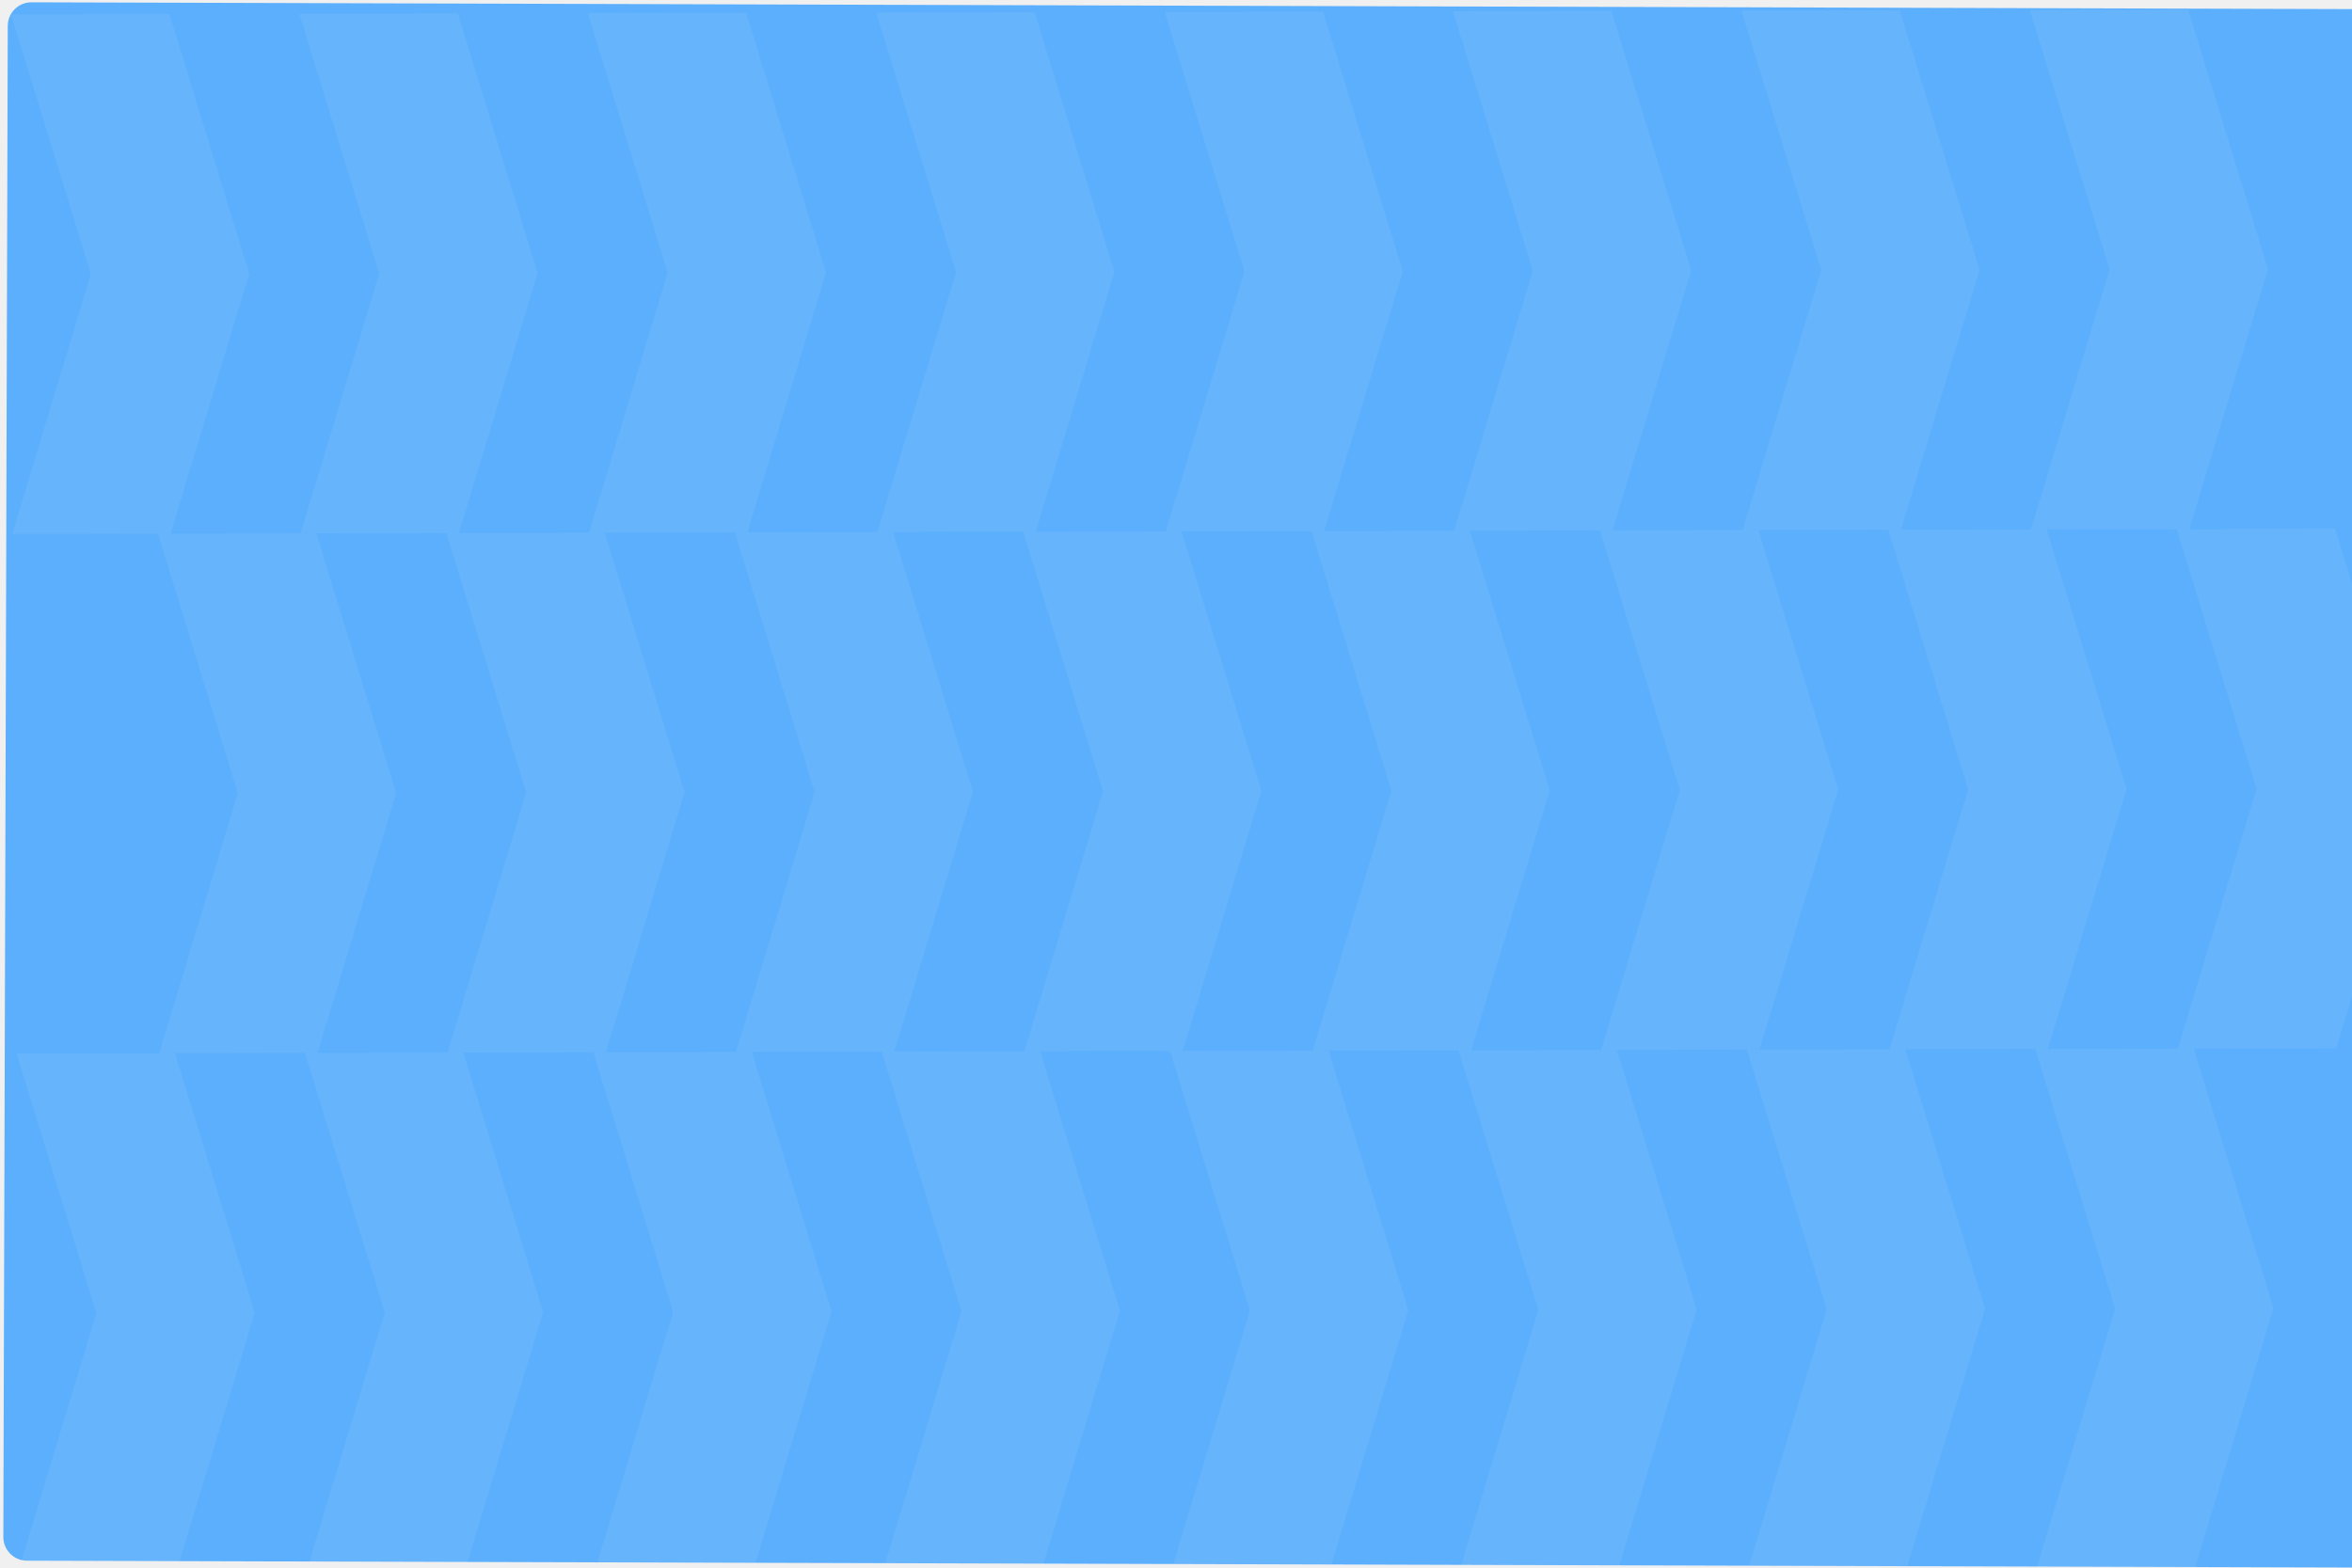
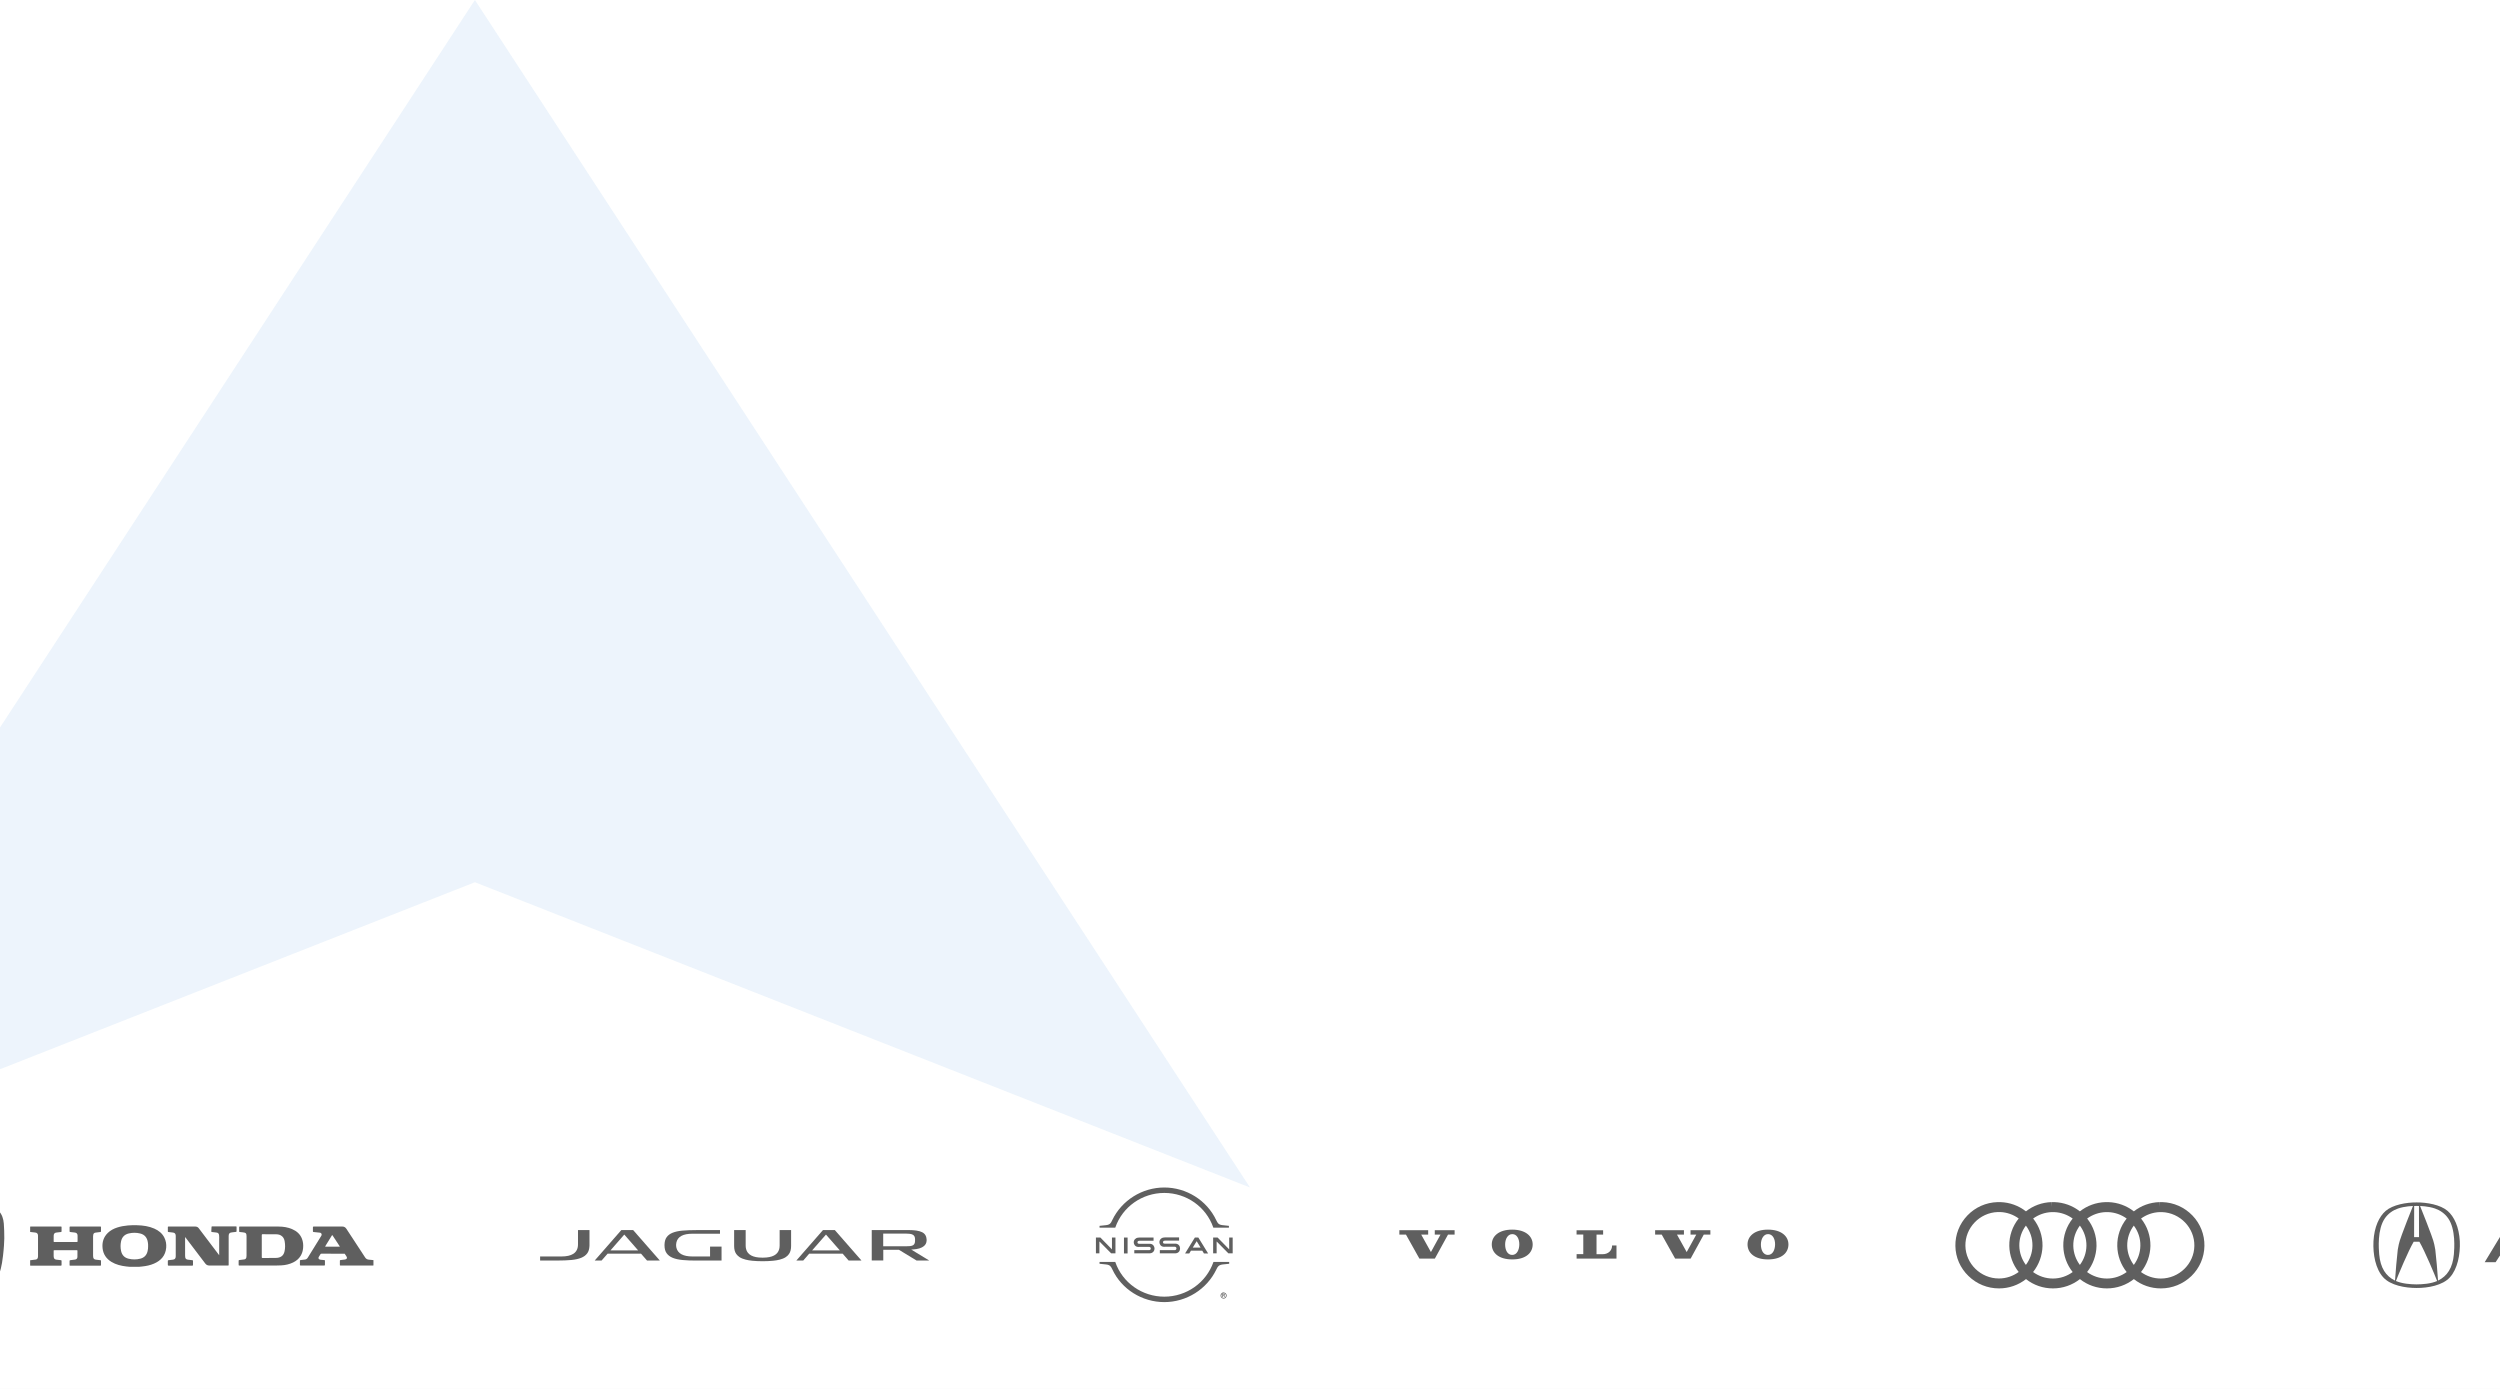
- <svg xmlns="http://www.w3.org/2000/svg" width="654" height="436" viewBox="0 0 654 436" fill="none">
-   <g clip-path="url(#clip0_20_6830)">
-     <rect x="2.179" y="0.618" width="670.096" height="433.418" rx="6.57" transform="rotate(0.168167 2.17877 0.617554)" fill="#5CAFFC" />
-     <path d="M26.788 365.213L4.594 293.016L26.625 292.966L48.655 292.916L70.849 365.113L48.982 437.41L26.951 437.46L4.921 437.509L26.788 365.213Z" fill="white" fill-opacity="0.06" />
-     <path d="M106.978 365.031L84.785 292.834L106.815 292.784L128.845 292.734L151.039 364.932L129.172 437.228L107.142 437.278L85.112 437.328L106.978 365.031Z" fill="white" fill-opacity="0.06" />
-     <path d="M187.169 364.85L164.975 292.653L187.006 292.603L209.036 292.553L231.23 364.75L209.363 437.047L187.333 437.097L165.302 437.147L187.169 364.85Z" fill="white" fill-opacity="0.06" />
-     <path d="M267.359 364.668L245.166 292.471L267.196 292.421L289.226 292.372L311.42 364.569L289.553 436.865L267.523 436.915L245.493 436.965L267.359 364.668Z" fill="white" fill-opacity="0.06" />
-     <path d="M347.55 364.487L325.356 292.29L347.386 292.24L369.417 292.19L391.61 364.387L369.744 436.684L347.713 436.734L325.683 436.784L347.55 364.487Z" fill="white" fill-opacity="0.06" />
-     <path d="M427.74 364.305L405.546 292.108L427.577 292.059L449.607 292.009L471.801 364.206L449.934 436.502L427.904 436.552L405.873 436.602L427.74 364.305Z" fill="white" fill-opacity="0.06" />
-     <path d="M507.931 364.124L485.737 291.927L507.767 291.877L529.797 291.827L551.991 364.024L530.124 436.321L508.094 436.371L486.064 436.421L507.931 364.124Z" fill="white" fill-opacity="0.06" />
-     <path d="M588.121 363.942L565.927 291.745L587.958 291.696L609.988 291.646L632.182 363.843L610.315 436.14L588.285 436.189L566.254 436.239L588.121 363.942Z" fill="white" fill-opacity="0.06" />
-     <path d="M66.116 220.629L43.922 148.432L65.952 148.382L87.983 148.332L110.176 220.529L88.309 292.826L66.279 292.876L44.249 292.926L66.116 220.629Z" fill="white" fill-opacity="0.06" />
-     <path d="M146.306 220.448L124.112 148.251L146.143 148.201L168.173 148.151L190.367 220.348L168.5 292.645L146.47 292.695L124.439 292.744L146.306 220.448Z" fill="white" fill-opacity="0.06" />
-     <path d="M226.497 220.266L204.303 148.069L226.333 148.019L248.364 147.97L270.557 220.167L248.69 292.463L226.66 292.513L204.63 292.563L226.497 220.266Z" fill="white" fill-opacity="0.06" />
-     <path d="M306.687 220.085L284.493 147.888L306.524 147.838L328.554 147.788L350.748 219.985L328.881 292.282L306.851 292.332L284.82 292.382L306.687 220.085Z" fill="white" fill-opacity="0.06" />
-     <path d="M386.877 219.903L364.684 147.706L386.714 147.656L408.744 147.607L430.938 219.804L409.071 292.1L387.041 292.15L365.011 292.2L386.877 219.903Z" fill="white" fill-opacity="0.06" />
-     <path d="M467.068 219.722L444.874 147.525L466.904 147.475L488.935 147.425L511.129 219.622L489.262 291.919L467.231 291.969L445.201 292.019L467.068 219.722Z" fill="white" fill-opacity="0.06" />
-     <path d="M547.258 219.54L525.064 147.343L547.095 147.294L569.125 147.244L591.319 219.441L569.452 291.738L547.422 291.787L525.391 291.837L547.258 219.54Z" fill="white" fill-opacity="0.06" />
-     <path d="M627.449 219.359L605.255 147.162L627.285 147.112L649.316 147.062L671.509 219.259L649.643 291.556L627.612 291.606L605.582 291.656L627.449 219.359Z" fill="white" fill-opacity="0.06" />
-     <path d="M25.253 76.227L3.059 4.03L25.089 3.98L47.12 3.93L69.314 76.127L47.447 148.424L25.416 148.474L3.386 148.524L25.253 76.227Z" fill="white" fill-opacity="0.06" />
-     <path d="M105.443 76.046L83.249 3.849L105.28 3.799L127.31 3.749L149.504 75.946L127.637 148.243L105.607 148.292L83.576 148.342L105.443 76.046Z" fill="white" fill-opacity="0.06" />
-     <path d="M185.634 75.864L163.44 3.667L185.47 3.617L207.501 3.567L229.695 75.764L207.828 148.061L185.797 148.111L163.767 148.161L185.634 75.864Z" fill="white" fill-opacity="0.06" />
-     <path d="M265.824 75.683L243.63 3.486L265.661 3.436L287.691 3.386L309.885 75.583L288.018 147.88L265.988 147.93L243.957 147.979L265.824 75.683Z" fill="white" fill-opacity="0.06" />
-     <path d="M346.015 75.501L323.821 3.304L345.851 3.254L367.881 3.204L390.075 75.401L368.208 147.698L346.178 147.748L324.148 147.798L346.015 75.501Z" fill="white" fill-opacity="0.06" />
-     <path d="M426.205 75.32L404.011 3.123L426.042 3.073L448.072 3.023L470.266 75.22L448.399 147.517L426.369 147.567L404.338 147.617L426.205 75.32Z" fill="white" fill-opacity="0.06" />
-     <path d="M506.396 75.138L484.202 2.941L506.232 2.891L528.262 2.842L550.456 75.039L528.589 147.335L506.559 147.385L484.529 147.435L506.396 75.138Z" fill="white" fill-opacity="0.06" />
-     <path d="M586.586 74.957L564.392 2.76L586.423 2.71L608.453 2.66L630.647 74.857L608.78 147.154L586.75 147.204L564.719 147.254L586.586 74.957Z" fill="white" fill-opacity="0.06" />
+ <svg xmlns="http://www.w3.org/2000/svg" width="1440" height="800" viewBox="0 0 1440 800" fill="none">
+   <g clip-path="url(#clip0_12_382)">
+     <rect width="1440" height="800" fill="white" />
+     <g clip-path="url(#clip1_12_382)">
+       <path d="M-24.707 693C-24.651 693.009 -24.596 693.026 -24.541 693.027C-23.723 693.035 -22.906 693.046 -22.088 693.064C-20.972 693.088 -19.857 693.128 -18.743 693.168C-17.714 693.205 -16.686 693.265 -15.659 693.339C-14.221 693.442 -12.786 693.555 -11.352 693.705C-9.619 693.885 -7.899 694.125 -6.212 694.567C-4.511 695.012 -2.91 695.671 -1.523 696.782C-0.16 697.874 0.777 699.266 1.38 700.894C1.842 702.142 2.085 703.435 2.195 704.759C2.305 706.097 2.365 707.437 2.409 708.779C2.457 710.279 2.513 711.778 2.48 713.278C2.449 714.676 2.385 716.074 2.284 717.47C2.215 718.412 2.141 719.353 2.054 720.293C1.959 721.318 1.834 722.339 1.731 723.363C1.594 724.72 1.392 726.068 1.161 727.411C0.795 729.541 0.335 731.643 -0.475 733.664C-1.642 736.578 -3.738 738.461 -6.665 739.485C-8.133 739.999 -9.648 740.312 -11.179 740.547C-12.583 740.763 -13.997 740.888 -15.415 740.982C-16.414 741.047 -17.413 741.106 -18.413 741.151C-19.791 741.212 -21.168 741.252 -22.547 741.285C-23.279 741.302 -24.011 741.301 -24.743 741.319C-26.037 741.349 -27.33 741.362 -28.625 741.342C-30.075 741.319 -31.524 741.299 -32.974 741.262C-34.096 741.233 -35.218 741.19 -36.339 741.134C-37.467 741.078 -38.594 741.012 -39.719 740.924C-41.972 740.75 -44.216 740.508 -46.404 739.908C-47.899 739.497 -49.34 738.965 -50.624 738.068C-52.306 736.894 -53.385 735.281 -54.123 733.394C-54.791 731.69 -55.197 729.923 -55.528 728.133C-55.78 726.772 -55.986 725.403 -56.153 724.029C-56.26 723.155 -56.337 722.279 -56.426 721.403C-56.508 720.591 -56.593 719.779 -56.667 718.966C-56.721 718.38 -56.764 717.792 -56.802 717.204C-56.947 714.977 -57.006 712.746 -56.999 710.514C-56.996 709.328 -57.002 708.139 -56.931 706.954C-56.832 705.281 -56.74 703.607 -56.297 701.978C-55.84 700.296 -55.084 698.777 -53.858 697.518C-52.845 696.477 -51.63 695.741 -50.289 695.2C-48.803 694.601 -47.249 694.269 -45.675 694.015C-44.35 693.802 -43.014 693.67 -41.678 693.553C-40.618 693.461 -39.556 693.38 -38.492 693.322C-36.974 693.24 -35.457 693.149 -33.937 693.106C-32.672 693.072 -31.408 693.028 -30.143 693.027C-30.052 693.027 -29.958 693.042 -29.87 692.999C-28.149 693 -26.428 693 -24.707 693ZM-27.293 739.241C-27.293 739.24 -27.293 739.24 -27.293 739.239C-26.134 739.239 -24.974 739.264 -23.816 739.233C-22.239 739.191 -20.661 739.168 -19.086 739.076C-18.221 739.025 -17.355 739.001 -16.491 738.935C-15.14 738.831 -13.788 738.722 -12.446 738.523C-11.173 738.335 -9.909 738.113 -8.684 737.703C-6.348 736.921 -4.607 735.467 -3.562 733.213C-3.009 732.021 -2.617 730.776 -2.319 729.501C-1.789 727.236 -1.493 724.935 -1.244 722.625C-1.081 721.108 -0.946 719.588 -0.834 718.066C-0.747 716.877 -0.681 715.684 -0.664 714.491C-0.641 712.864 -0.631 711.235 -0.68 709.607C-0.726 708.087 -0.793 706.57 -0.951 705.057C-1.073 703.88 -1.282 702.723 -1.697 701.61C-2.313 699.957 -3.336 698.633 -4.845 697.698C-6.266 696.818 -7.838 696.37 -9.465 696.086C-11.215 695.782 -12.978 695.592 -14.747 695.433C-16.105 695.312 -17.466 695.237 -18.826 695.152C-19.754 695.094 -20.684 695.053 -21.614 695.024C-22.872 694.985 -24.13 694.953 -25.387 694.939C-26.198 694.929 -27.008 694.933 -27.819 694.954C-29.155 694.987 -30.492 694.968 -31.828 695.015C-32.517 695.039 -33.207 695.042 -33.896 695.066C-34.542 695.087 -35.188 695.115 -35.833 695.154C-36.896 695.217 -37.959 695.286 -39.021 695.363C-39.708 695.412 -40.394 695.471 -41.079 695.544C-42.074 695.649 -43.067 695.764 -44.057 695.912C-45.343 696.105 -46.62 696.333 -47.854 696.764C-50.678 697.751 -52.474 699.672 -53.203 702.585C-53.579 704.089 -53.693 705.624 -53.791 707.162C-53.856 708.19 -53.905 709.22 -53.916 710.25C-53.936 712.148 -53.94 714.045 -53.852 715.943C-53.798 717.099 -53.721 718.253 -53.632 719.408C-53.538 720.639 -53.425 721.868 -53.291 723.097C-53.117 724.699 -52.904 726.296 -52.6 727.879C-52.264 729.626 -51.836 731.347 -51.107 732.98C-50.358 734.658 -49.256 736.022 -47.634 736.929C-46.48 737.574 -45.234 737.958 -43.946 738.217C-41.993 738.61 -40.014 738.793 -38.032 738.939C-37.026 739.012 -36.019 739.069 -35.012 739.108C-33.556 739.164 -32.099 739.21 -30.643 739.236C-29.527 739.257 -28.41 739.241 -27.293 739.241Z" fill="#5F5F5F" />
+       <path d="M17.366 706.516C17.533 706.508 17.7 706.493 17.867 706.493C23.531 706.492 29.194 706.492 34.858 706.492C35.457 706.492 35.458 706.493 35.459 707.082C35.459 707.79 35.45 708.498 35.462 709.206C35.467 709.49 35.377 709.616 35.074 709.645C34.243 709.724 33.417 709.858 32.586 709.934C31.508 710.032 30.958 710.568 30.92 711.719C30.882 712.838 30.914 713.959 30.906 715.078C30.904 715.355 31.056 715.391 31.275 715.39C31.983 715.386 32.691 715.389 33.399 715.389C36.99 715.389 40.581 715.389 44.173 715.388C44.687 715.388 44.689 715.386 44.689 714.878C44.69 713.835 44.696 712.792 44.685 711.75C44.674 710.601 44.128 710.043 42.978 709.931C42.109 709.847 41.244 709.723 40.375 709.627C40.16 709.603 40.084 709.486 40.084 709.296C40.081 708.46 40.082 707.623 40.083 706.787C40.084 706.58 40.186 706.48 40.396 706.492C40.486 706.497 40.576 706.491 40.666 706.491C46.304 706.491 51.942 706.491 57.58 706.491C58.17 706.491 58.17 706.492 58.17 707.088C58.171 707.783 58.162 708.478 58.174 709.173C58.179 709.461 58.116 709.612 57.781 709.646C56.823 709.742 55.867 709.86 54.916 710.008C54.227 710.116 53.822 710.548 53.706 711.237C53.653 711.553 53.614 711.871 53.615 712.196C53.62 715.903 53.62 719.61 53.615 723.317C53.614 723.642 53.652 723.961 53.708 724.276C53.849 725.073 54.393 725.487 55.302 725.573C56.158 725.655 57.01 725.781 57.865 725.874C58.098 725.899 58.172 726.011 58.171 726.226C58.167 727.05 58.166 727.873 58.17 728.697C58.172 728.928 58.068 729.027 57.843 729.016C57.753 729.012 57.663 729.017 57.573 729.017C51.935 729.017 46.297 729.017 40.659 729.017C40.08 729.017 40.079 729.016 40.078 728.444C40.076 727.749 40.083 727.054 40.075 726.359C40.072 726.062 40.138 725.895 40.494 725.862C41.414 725.776 42.333 725.665 43.245 725.517C44.099 725.379 44.575 724.845 44.598 723.989C44.629 722.806 44.607 721.621 44.614 720.437C44.615 720.202 44.513 720.113 44.288 720.119C44.031 720.126 43.773 720.12 43.516 720.12C39.499 720.12 35.484 720.12 31.468 720.12C30.908 720.12 30.907 720.12 30.907 720.661C30.906 721.626 30.911 722.592 30.904 723.557C30.902 723.843 30.946 724.123 31.012 724.397C31.182 725.111 31.699 725.484 32.547 725.571C33.403 725.658 34.254 725.782 35.11 725.869C35.379 725.897 35.461 726.016 35.459 726.265C35.452 727.05 35.447 727.835 35.46 728.62C35.465 728.924 35.344 729.025 35.048 729.021C34.238 729.008 33.426 729.017 32.616 729.017C27.724 729.017 22.833 729.017 17.942 729.016C17.75 729.016 17.557 729.001 17.364 728.993C17.364 727.963 17.364 726.933 17.364 725.903C18.434 725.773 19.505 725.654 20.573 725.51C21.301 725.411 21.697 724.957 21.836 724.246C21.886 723.991 21.899 723.738 21.899 723.48C21.899 720.716 21.9 717.953 21.899 715.189C21.899 714.032 21.911 712.875 21.893 711.719C21.876 710.644 21.367 710.072 20.347 709.948C19.354 709.827 18.358 709.719 17.364 709.605C17.366 708.576 17.366 707.546 17.366 706.516Z" fill="#5F5F5F" />
+       <path d="M74.757 729.688C74.068 729.619 73.378 729.56 72.691 729.477C69.705 729.117 66.811 728.442 64.209 726.854C61.261 725.055 59.462 722.467 59.085 719.008C58.712 715.586 59.621 712.553 62.148 710.116C63.688 708.631 65.554 707.687 67.572 707.033C69.549 706.391 71.583 706.053 73.652 705.859C75.49 705.688 77.329 705.673 79.165 705.737C82.497 705.854 85.777 706.306 88.864 707.666C91.359 708.765 93.42 710.373 94.663 712.866C95.567 714.68 95.897 716.608 95.731 718.631C95.354 723.202 92.749 726.072 88.713 727.836C86.575 728.771 84.312 729.243 81.999 729.485C81.336 729.555 80.672 729.621 80.009 729.688C78.258 729.688 76.507 729.688 74.757 729.688ZM85.316 717.698C85.344 717.022 85.272 716.281 85.158 715.543C84.756 712.944 83.395 711.154 80.778 710.498C78.6 709.952 76.4 709.951 74.211 710.455C71.705 711.032 70.212 712.618 69.705 715.123C69.342 716.92 69.351 718.724 69.733 720.52C70.24 722.9 71.659 724.432 74.029 725.014C76.288 725.569 78.567 725.571 80.822 724.997C83.085 724.421 84.481 722.958 85.012 720.676C85.235 719.719 85.333 718.751 85.316 717.698Z" fill="#5F5F5F" />
+       <path d="M215.104 728.916C214.95 728.924 214.796 728.94 214.642 728.94C208.554 728.941 202.466 728.941 196.377 728.94C195.771 728.94 195.77 728.94 195.77 728.323C195.77 727.615 195.778 726.907 195.767 726.199C195.763 725.924 195.864 725.821 196.143 725.793C196.974 725.711 197.802 725.598 198.63 725.497C198.85 725.47 199.059 725.407 199.255 725.309C199.818 725.026 199.994 724.569 199.725 723.997C199.434 723.377 198.998 722.845 198.626 722.274C198.496 722.074 198.281 722.134 198.095 722.134C194.955 722.131 191.813 722.131 188.673 722.131C187.502 722.131 186.33 722.138 185.159 722.127C184.885 722.124 184.703 722.203 184.562 722.448C184.26 722.972 183.926 723.477 183.618 723.997C183.252 724.616 183.429 725.145 184.087 725.45C184.631 725.7 185.226 725.619 185.793 725.718C186.058 725.764 186.329 725.77 186.598 725.796C187.165 725.85 187.165 725.851 187.166 726.433C187.166 727.089 187.167 727.746 187.165 728.402C187.164 728.938 187.163 728.94 186.634 728.94C183.185 728.941 179.735 728.94 176.285 728.94C175.255 728.94 174.225 728.93 173.196 728.946C172.86 728.952 172.74 728.842 172.749 728.503C172.768 727.744 172.763 726.984 172.751 726.225C172.746 725.938 172.84 725.82 173.142 725.791C173.999 725.71 174.852 725.594 175.706 725.488C176.443 725.397 176.942 724.969 177.319 724.357C178.656 722.188 179.998 720.022 181.338 717.855C182.536 715.918 183.736 713.981 184.932 712.043C185.094 711.782 185.265 711.525 185.275 711.196C185.296 710.563 184.884 710.084 184.252 710.018C183.038 709.891 181.825 709.751 180.611 709.638C180.325 709.611 180.237 709.499 180.241 709.229C180.251 708.47 180.259 707.71 180.238 706.95C180.228 706.598 180.346 706.483 180.701 706.485C183.121 706.497 185.54 706.491 187.96 706.491C190.998 706.491 194.036 706.513 197.074 706.479C198.166 706.467 198.938 706.896 199.522 707.791C202.102 711.747 204.694 715.696 207.281 719.647C208.296 721.198 209.314 722.746 210.322 724.302C210.854 725.124 211.604 725.517 212.574 725.578C213.419 725.63 214.261 725.741 215.105 725.826C215.104 726.856 215.104 727.886 215.104 728.916ZM191.517 718.076C192.816 718.076 194.115 718.077 195.415 718.074C195.511 718.074 195.642 718.124 195.697 718.015C195.751 717.911 195.643 717.828 195.589 717.746C194.249 715.702 192.905 713.662 191.568 711.616C191.414 711.379 191.335 711.329 191.164 711.611C189.92 713.655 188.662 715.69 187.411 717.729C187.214 718.05 187.228 718.075 187.619 718.076C188.918 718.078 190.217 718.076 191.517 718.076Z" fill="#5F5F5F" />
+       <path d="M126.251 722.993C126.251 719.949 126.258 717.014 126.247 714.08C126.243 713.194 126.324 712.304 126.19 711.421C126.043 710.451 125.582 710.036 124.613 709.937C123.757 709.85 122.905 709.725 122.048 709.639C121.78 709.611 121.69 709.499 121.705 709.246C121.758 708.399 121.806 707.552 121.85 706.705C121.859 706.517 121.935 706.416 122.129 706.419C122.232 706.42 122.336 706.416 122.438 706.416C126.854 706.416 131.269 706.416 135.684 706.416C136.26 706.416 136.261 706.417 136.262 706.989C136.263 707.71 136.254 708.431 136.265 709.151C136.269 709.419 136.183 709.538 135.898 709.567C135.119 709.646 134.345 709.777 133.565 709.852C132.238 709.98 131.747 710.489 131.711 711.827C131.707 711.969 131.71 712.111 131.71 712.252C131.71 717.619 131.71 722.987 131.71 728.355C131.71 728.939 131.709 728.94 131.113 728.94C127.612 728.94 124.111 728.928 120.61 728.947C119.586 728.953 118.836 728.578 118.211 727.75C114.468 722.787 110.696 717.847 106.933 712.899C106.85 712.79 106.76 712.687 106.664 712.57C106.574 712.712 106.613 712.843 106.613 712.966C106.61 716.338 106.609 719.711 106.614 723.083C106.615 723.455 106.642 723.829 106.688 724.199C106.791 725.014 107.347 725.478 108.256 725.571C109.112 725.658 109.964 725.783 110.82 725.869C111.092 725.897 111.165 726.019 111.163 726.266C111.155 727.039 111.146 727.811 111.166 728.583C111.175 728.927 111.047 729.024 110.716 729.022C108.515 729.011 106.314 729.016 104.113 729.016C101.796 729.016 99.479 729.01 97.162 729.023C96.802 729.025 96.655 728.926 96.668 728.545C96.692 727.799 96.682 727.052 96.671 726.306C96.667 726.025 96.749 725.894 97.056 725.865C97.887 725.786 98.713 725.656 99.543 725.574C100.682 725.462 101.214 724.876 101.222 723.636C101.233 721.912 101.225 720.187 101.225 718.462C101.225 716.351 101.225 714.24 101.225 712.129C101.225 712 101.229 711.871 101.222 711.742C101.152 710.545 100.637 710.035 99.455 709.928C98.623 709.853 97.797 709.725 96.967 709.631C96.757 709.607 96.675 709.505 96.676 709.305C96.678 708.468 96.678 707.632 96.677 706.795C96.676 706.587 96.771 706.486 96.982 706.493C97.085 706.496 97.188 706.491 97.291 706.491C102.182 706.491 107.073 706.491 111.965 706.491C112.171 706.491 112.377 706.489 112.583 706.496C113.371 706.525 113.998 706.814 114.494 707.473C118.295 712.521 122.116 717.554 125.931 722.592C126.014 722.703 126.103 722.809 126.251 722.993Z" fill="#5F5F5F" />
+       <path d="M150.41 728.94C145.732 728.94 141.871 728.941 138.008 728.94C137.456 728.94 137.455 728.938 137.454 728.386C137.453 727.665 137.463 726.944 137.45 726.223C137.445 725.935 137.541 725.822 137.842 725.79C138.8 725.69 139.758 725.576 140.708 725.424C141.404 725.313 141.808 724.88 141.918 724.195C141.973 723.854 142.003 723.505 142.004 723.159C142.01 719.451 142.006 715.744 142.011 712.036C142.011 711.712 141.977 711.392 141.922 711.077C141.827 710.533 141.501 710.179 140.97 710.019C140.262 709.806 139.523 709.812 138.799 709.711C137.523 709.534 137.791 709.799 137.763 708.596C137.749 708.017 137.768 707.438 137.758 706.858C137.753 706.599 137.842 706.467 138.113 706.492C138.177 706.498 138.242 706.492 138.306 706.492C145.721 706.492 153.137 706.477 160.552 706.502C163.207 706.512 165.807 706.919 168.269 707.975C170.853 709.083 172.862 710.804 173.908 713.487C174.583 715.22 174.761 717.02 174.593 718.869C174.446 720.485 174.012 722.001 173.161 723.387C172.112 725.096 170.619 726.311 168.835 727.177C166.675 728.225 164.371 728.736 161.987 728.857C157.858 729.065 153.725 728.872 150.41 728.94ZM150.784 717.753C150.784 719.85 150.784 721.947 150.784 724.045C150.784 724.588 150.785 724.59 151.307 724.59C153.598 724.591 155.888 724.594 158.179 724.587C158.718 724.585 159.256 724.578 159.795 724.504C162.042 724.198 163.364 723.053 163.879 720.845C164.328 718.917 164.298 716.967 163.971 715.024C163.788 713.937 163.387 712.943 162.556 712.173C161.617 711.302 160.451 710.976 159.224 710.952C156.574 710.903 153.923 710.932 151.272 710.91C150.873 710.906 150.773 711.04 150.776 711.421C150.793 713.532 150.784 715.642 150.784 717.753Z" fill="#5F5F5F" />
+     </g>
+     <rect width="224.133" height="66.539" transform="translate(311.104 684.001)" fill="white" />
+     <path d="M524.885 719.759L526.192 719.653C526.728 719.611 527.264 719.548 527.757 719.484C529.043 719.295 530.136 718.957 531.036 718.493C531.379 718.324 531.551 718.198 531.936 717.923C533.072 717.122 533.651 716.046 533.737 714.569C533.758 714.274 533.737 714.042 533.715 713.789C533.651 712.861 533.437 712.08 533.051 711.468C532.601 710.73 531.958 710.161 531.101 709.739C530.243 709.317 529.15 709 527.885 708.81C527.885 708.81 526.021 708.515 523.256 708.515H502.122V726.045H508.767V719.885H517.79L527.95 726.066H535.237L524.885 719.759ZM521.863 710.561C521.905 710.561 521.927 710.561 521.97 710.561C522.72 710.582 523.363 710.604 523.92 710.667C524.628 710.751 525.228 710.899 525.699 711.152C526.192 711.405 526.578 711.785 526.771 712.249C526.964 712.65 527.05 713.156 527.071 713.768C527.071 713.81 527.092 714.654 527.05 715.076C527.028 715.498 526.921 715.962 526.771 716.278C526.621 716.616 526.407 716.89 526.106 717.122C526.021 717.185 525.935 717.248 525.849 717.291C525.421 717.523 524.885 717.67 524.199 717.755C523.577 717.818 522.784 717.86 521.841 717.86H508.724V710.561H521.863Z" fill="#5F5F5F" />
+     <path d="M332.924 708.536V716.784C332.924 719.252 332.002 721.088 330.18 722.227C328.615 723.218 326.343 723.724 323.45 723.724H311.104V726.066H321.349C324.2 726.066 326.815 725.961 329.108 725.75C331.359 725.539 333.267 725.117 334.81 724.484C336.31 723.872 337.489 722.986 338.303 721.847C339.032 720.813 339.439 719.463 339.525 717.797C339.525 717.649 339.547 717.459 339.547 717.248V708.536H332.924Z" fill="#5F5F5F" />
+     <path d="M408.993 718.029V723.725H398.855C393.539 723.725 390.453 722.037 389.617 718.746C389.274 717.375 389.488 716.067 389.617 715.582C390.431 712.249 393.475 710.625 398.855 710.625H414.716V708.536H400.934C398.04 708.536 395.425 708.642 393.132 708.832C390.903 709.021 388.974 709.443 387.43 710.055C385.909 710.667 384.751 711.532 383.958 712.671C383.186 713.747 382.801 715.202 382.758 716.995C382.758 717.038 382.758 717.08 382.758 717.143C382.758 717.227 382.758 717.312 382.758 717.417C382.779 719.274 383.186 720.771 383.98 721.868C384.794 723.007 385.973 723.893 387.473 724.505C389.016 725.138 390.946 725.56 393.175 725.771C395.468 725.982 398.062 726.087 400.934 726.087H415.616V718.029H408.993Z" fill="#5F5F5F" />
+     <path d="M364.709 708.536H357.872L342.547 726.066H346.512L349.963 722.121H369.232L372.683 726.066H380.056L364.709 708.536ZM359.587 711.11L367.582 720.244H351.613L359.587 711.11Z" fill="#5F5F5F" />
+     <path d="M474.021 708.536L458.696 726.066H462.662L466.112 722.1H485.36L488.811 726.066H496.205L480.88 708.536H474.021ZM483.752 720.244H467.763L475.758 711.11L483.752 720.244Z" fill="#5F5F5F" />
+     <path d="M449.073 708.536V717.417C449.073 718.177 448.966 718.873 448.816 719.506C447.958 722.733 444.893 724.379 439.621 724.4H438.956C433.662 724.4 430.576 722.712 429.74 719.442C429.59 718.831 429.504 718.156 429.504 717.438V708.536H422.859V717.691C422.859 719.59 423.267 721.151 424.081 722.29C424.595 722.986 425.239 723.619 426.01 724.125C426.482 724.421 426.996 724.695 427.575 724.927C428.154 725.159 428.775 725.37 429.461 725.539C430.597 725.834 431.883 726.045 433.298 726.193C435.077 726.361 437.091 726.467 439.278 726.467C441.485 726.467 443.479 726.361 445.258 726.193C446.651 726.066 447.937 725.855 449.073 725.56C449.759 725.391 450.38 725.18 450.959 724.948C451.538 724.716 452.052 724.463 452.524 724.147C453.317 723.64 453.96 723.028 454.453 722.311C455.267 721.172 455.674 719.611 455.674 717.713V708.536H449.073Z" fill="#5F5F5F" />
+     <rect width="78.797" height="66.539" transform="translate(631.237 684.001)" fill="white" />
+     <path d="M642.421 707.048C646.521 695.163 657.855 687.133 670.635 687.133C683.416 687.133 694.749 695.163 698.849 707.048V707.129H707.852V706.085L704.154 705.683C701.823 705.442 701.341 704.398 700.698 703.113L700.537 702.792C695.151 691.389 683.416 684.001 670.635 684.001C657.855 684.001 646.119 691.389 640.653 702.792L640.492 703.113C639.93 704.398 639.367 705.442 637.116 705.683L633.338 706.085V707.129H642.341L642.421 707.048Z" fill="#5F5F5F" />
+     <path d="M698.929 726.884V726.964C694.749 738.849 683.416 746.88 670.635 746.88C657.855 746.88 646.521 738.849 642.421 726.964V726.884H633.338V727.928L637.116 728.329C639.447 728.57 639.93 729.614 640.573 730.899L640.733 731.22C646.039 742.624 657.855 750.012 670.635 750.012C683.416 750.012 695.151 742.624 700.617 731.22L700.778 730.899C701.421 729.614 701.903 728.651 704.234 728.329L708.012 727.928V726.884H698.929Z" fill="#5F5F5F" />
+     <path d="M649.495 712.83H647.405V721.985H649.495V712.83Z" fill="#5F5F5F" />
+     <path d="M642.502 721.905V712.83H640.492V719.656L633.821 712.83H631.249V721.905H633.258V715.079L640.01 721.905H642.502Z" fill="#5F5F5F" />
+     <path d="M688.238 712.83L682.612 721.985H685.023L685.988 720.379H692.499L693.463 721.985H695.875L690.248 712.83H688.238ZM691.534 718.612H687.033L689.283 714.918L691.534 718.612Z" fill="#5F5F5F" />
+     <path d="M676.905 720.058C676.824 720.058 676.583 720.058 676.503 720.058H668.063V721.905H676.583C676.664 721.905 677.146 721.905 677.226 721.905C678.995 721.744 679.718 720.379 679.718 719.094C679.718 717.809 678.914 716.524 677.307 716.364C677.066 716.364 676.824 716.364 676.664 716.364H671.117C670.876 716.364 670.715 716.364 670.474 716.284C670.072 716.203 669.831 715.882 669.912 715.48C669.912 715.079 670.153 714.758 670.555 714.677C670.715 714.597 670.957 714.597 671.117 714.597H679.155V712.75H671.037C670.796 712.75 670.474 712.75 670.233 712.83C668.867 712.991 667.822 714.115 667.822 715.48C667.822 716.605 668.545 717.97 670.153 718.131C670.474 718.131 670.715 718.211 671.037 718.131H676.423C676.503 718.131 676.744 718.131 676.824 718.131C677.307 718.211 677.628 718.612 677.628 719.014C677.628 719.576 677.307 719.978 676.905 720.058Z" fill="#5F5F5F" />
+     <path d="M662.115 720.058C662.034 720.058 661.793 720.058 661.713 720.058H653.353V721.905H661.793C661.874 721.905 662.356 721.905 662.436 721.905C664.205 721.744 665.009 720.379 665.009 719.174C665.009 717.97 664.205 716.605 662.597 716.444C662.356 716.444 662.115 716.444 661.954 716.444H656.408C656.167 716.444 656.006 716.444 655.765 716.364C655.363 716.283 655.122 715.962 655.202 715.561C655.202 715.159 655.443 714.838 655.845 714.758C656.006 714.677 656.247 714.677 656.408 714.677H664.446V712.83H656.247C656.006 712.83 655.684 712.83 655.443 712.911C654.077 713.071 653.032 714.195 653.032 715.561C653.032 716.685 653.755 718.05 655.363 718.211C655.684 718.211 655.925 718.291 656.247 718.211H661.632C661.713 718.211 661.954 718.211 662.034 718.211C662.517 718.291 662.838 718.693 662.838 719.094C662.919 719.576 662.517 719.977 662.115 720.058Z" fill="#5F5F5F" />
+     <path d="M710.022 721.905V712.83H708.012V719.656L701.341 712.83H698.769V721.905H700.778V715.079L707.53 721.905H710.022Z" fill="#5F5F5F" />
+     <path d="M704.797 744.471C705.762 744.471 706.566 745.274 706.566 746.237C706.566 747.201 705.762 748.004 704.797 748.004C703.833 748.004 703.029 747.201 703.029 746.237C703.029 745.756 703.19 745.354 703.591 744.953C703.833 744.631 704.315 744.39 704.797 744.471ZM704.797 747.603C705.199 747.603 705.521 747.442 705.762 747.201C706.003 746.96 706.164 746.559 706.164 746.237C706.164 745.515 705.521 744.872 704.797 744.953C704.074 744.953 703.431 745.595 703.431 746.318C703.431 746.96 703.993 747.603 704.797 747.603ZM704.074 747.121V745.354C704.315 745.354 704.476 745.274 704.717 745.274C705.038 745.274 705.521 745.354 705.521 745.756C705.521 745.997 705.36 746.157 705.119 746.157C705.279 746.237 705.36 746.398 705.44 746.559C705.44 746.719 705.521 746.88 705.601 746.96H705.199C705.119 746.8 705.119 746.639 705.038 746.559C704.958 746.318 704.797 746.318 704.476 746.318V747.041L704.074 747.121ZM704.476 746.077C704.797 746.077 705.119 746.077 705.119 745.836C705.119 745.675 705.038 745.595 704.717 745.595C704.636 745.595 704.556 745.595 704.476 745.595V746.077Z" fill="#5F5F5F" />
+     <rect width="224.133" height="66.539" transform="translate(806.034 684.001)" fill="white" />
+     <g clip-path="url(#clip2_12_382)">
+       <path d="M809.834 711.128L817.553 724.935L826.476 724.959L834.053 711.128H837.854V708.613H826.429V711.128H829.733L824.21 721.187L818.615 711.128H822.628V708.613H806.034V711.128H809.834Z" fill="#5F5F5F" />
+       <path d="M908.103 711.128V708.637H923.399V711.128H919.599V722.421H923.14C926.421 722.421 928.569 720.279 928.569 717.391H931.095V724.959H908.127V722.397H911.974V711.105H908.103V711.128Z" fill="#5F5F5F" />
+       <path d="M871.019 708.264C863.347 708.264 859.264 712.036 859.264 716.786C859.264 721.582 863.182 725.424 871.066 725.424C878.951 725.424 882.822 721.582 882.822 716.786C882.822 712.059 878.714 708.264 871.019 708.264ZM870.948 722.84C868.139 722.793 866.912 719.743 866.959 716.693C867.006 713.55 868.541 710.802 871.161 710.849C873.781 710.895 875.174 713.689 875.126 716.833C875.079 719.79 873.828 722.886 870.948 722.84Z" fill="#5F5F5F" />
+       <path d="M957.155 711.128L964.874 724.935L973.797 724.959L981.374 711.128H985.175V708.613H973.75V711.128H977.054L971.531 721.187L965.936 711.128H969.949V708.613H953.354V711.128H957.155Z" fill="#5F5F5F" />
+       <path d="M1018.34 708.264C1010.67 708.264 1006.58 712.036 1006.58 716.786C1006.58 721.582 1010.5 725.424 1018.39 725.424C1026.27 725.424 1030.14 721.582 1030.14 716.786C1030.14 712.059 1026.04 708.264 1018.34 708.264ZM1018.27 722.84C1015.46 722.793 1014.23 719.743 1014.28 716.693C1014.33 713.55 1015.86 710.802 1018.48 710.849C1021.1 710.895 1022.49 713.689 1022.45 716.833C1022.4 719.79 1021.15 722.886 1018.27 722.84Z" fill="#5F5F5F" />
+     </g>
+     <rect width="143.585" height="66.539" transform="translate(1126.17 684.001)" fill="white" />
+     <path d="M1244.63 742.122C1238.94 742.122 1233.5 740.252 1229.1 736.763C1224.71 740.216 1219.27 742.122 1213.57 742.122C1207.88 742.122 1202.44 740.252 1198.04 736.763C1193.65 740.216 1188.21 742.122 1182.51 742.122C1176.82 742.122 1171.38 740.252 1166.98 736.763C1162.59 740.216 1157.15 742.122 1151.45 742.122C1144.82 742.122 1138.59 739.604 1133.87 735.001C1129.08 730.397 1126.41 724.247 1126.3 717.702C1126.19 711.12 1128.64 704.898 1133.22 700.115C1137.76 695.368 1143.92 692.634 1150.55 692.419H1150.66H1152.24C1157.65 692.599 1162.77 694.469 1166.95 697.741C1171.09 694.469 1176.21 692.599 1181.61 692.419L1181.72 695.224V692.419H1183.31C1188.71 692.599 1193.83 694.469 1198.01 697.741C1202.19 694.469 1207.27 692.599 1212.71 692.419H1212.82H1214.4C1219.81 692.599 1224.92 694.469 1229.1 697.741C1233.25 694.469 1238.36 692.599 1243.8 692.419L1243.91 695.224V692.419H1245.5C1252.09 692.634 1258.25 695.368 1262.83 700.115C1267.41 704.862 1269.86 711.12 1269.75 717.666C1269.64 724.247 1266.97 730.397 1262.25 735.001C1257.46 739.604 1251.23 742.122 1244.63 742.122ZM1233.21 732.699C1236.42 735.037 1240.38 736.439 1244.63 736.439C1255.12 736.439 1263.8 727.988 1263.95 717.63C1264.13 707.272 1255.77 698.569 1245.32 698.173H1243.95C1239.95 698.317 1236.27 699.684 1233.25 701.877C1236.85 706.373 1238.72 711.912 1238.65 717.702C1238.51 723.204 1236.63 728.419 1233.21 732.699ZM1202.15 732.699C1205.36 735.037 1209.32 736.439 1213.57 736.439C1217.82 736.439 1221.75 735.037 1224.96 732.699C1221.57 728.455 1219.66 723.204 1219.55 717.702C1219.45 711.912 1221.36 706.373 1224.96 701.877C1221.93 699.684 1218.26 698.317 1214.26 698.173H1212.89C1208.89 698.317 1205.21 699.684 1202.19 701.877C1205.79 706.373 1207.66 711.912 1207.59 717.702C1207.45 723.204 1205.54 728.419 1202.15 732.699ZM1171.05 732.699C1174.26 735.037 1178.22 736.439 1182.48 736.439C1186.73 736.439 1190.66 735.037 1193.86 732.699C1190.48 728.455 1188.57 723.204 1188.46 717.702C1188.35 711.912 1190.26 706.373 1193.86 701.877C1190.84 699.684 1187.16 698.317 1183.16 698.173H1181.79C1177.79 698.317 1174.12 699.684 1171.09 701.877C1174.69 706.373 1176.57 711.912 1176.49 717.702C1176.35 723.204 1174.44 728.419 1171.05 732.699ZM1150.7 698.137C1140.25 698.497 1131.89 707.236 1132.07 717.594C1132.25 727.952 1140.89 736.404 1151.38 736.404C1155.63 736.404 1159.56 735.001 1162.77 732.663C1159.38 728.419 1157.47 723.168 1157.36 717.666C1157.25 711.876 1159.16 706.337 1162.77 701.841C1159.74 699.648 1156.06 698.281 1152.06 698.137H1150.7ZM1198.01 705.941C1195.56 709.214 1194.15 713.242 1194.22 717.594C1194.3 721.694 1195.7 725.506 1198.01 728.599C1200.31 725.506 1201.72 721.694 1201.79 717.594C1201.86 713.242 1200.42 709.214 1198.01 705.941ZM1166.91 705.941C1164.46 709.214 1163.05 713.242 1163.13 717.594C1163.2 721.694 1164.6 725.506 1166.91 728.599C1169.22 725.506 1170.62 721.694 1170.69 717.594C1170.77 713.242 1169.36 709.214 1166.91 705.941ZM1229.07 705.941C1226.62 709.214 1225.21 713.242 1225.28 717.594C1225.36 721.694 1226.76 725.506 1229.07 728.599C1231.37 725.506 1232.78 721.694 1232.85 717.594C1232.96 713.242 1231.52 709.214 1229.07 705.941Z" fill="#5F5F5F" />
+     <rect width="217.129" height="66.539" transform="translate(1365.75 684.001)" fill="white" />
+     <path d="M1444.41 705.175H1450.33L1463.59 727.06H1457.31L1447.41 710.363L1442.14 719.198H1450.66L1453.21 723.332H1439.87L1437.48 727.02H1431.19L1444.41 705.175ZM1548.72 727.101H1555.01L1557.4 723.413H1570.75L1568.19 719.279H1559.67L1564.95 710.444L1574.84 727.142H1581.13L1567.87 705.256H1561.95L1548.72 727.101ZM1463.23 716.158V719.076C1463.35 724.831 1466.6 727.263 1471.62 727.142H1488.17V722.643H1471.66C1468.91 722.724 1468.7 720.819 1468.62 718.914V716.158V713.281C1468.7 711.579 1468.91 709.633 1471.66 709.674H1488.17V705.175H1471.62C1466.6 705.054 1463.39 707.526 1463.23 713.24V716.158ZM1526.05 709.877H1539.36C1541.22 709.877 1542.15 710.687 1542.15 712.268C1542.15 713.889 1541.22 714.659 1539.36 714.659H1527.43L1528.49 719.36H1538.67C1540.65 719.32 1541.79 720.698 1541.95 722.602L1542.11 727.101H1547.39C1547.39 727.101 1547.35 722.886 1547.22 722.035C1547.1 721.184 1546.74 718.833 1544.67 717.699C1549.54 714.497 1547.75 705.216 1540.77 705.216H1520.7V727.101H1526.05L1526.05 709.877ZM1504.27 727.101H1508.94C1514.7 726.979 1517.13 723.737 1517.01 718.712V705.175H1511.74V719.806C1511.82 722.562 1509.87 722.764 1508 722.846H1504.27H1500.34C1498.64 722.765 1496.69 722.562 1496.73 719.806V705.175H1491.34V718.752C1491.21 723.778 1493.69 726.979 1499.41 727.101H1504.27ZM1416.85 714.924C1416.4 706.737 1413.6 700.739 1409.79 697.456C1405.65 693.93 1397.95 692.552 1391.98 692.593C1386.02 692.552 1378.32 693.93 1374.18 697.456C1370.37 700.739 1367.57 706.737 1367.12 714.924C1366.72 722.624 1368.38 731.014 1372.76 735.756C1376.98 740.416 1385.41 741.875 1391.94 741.875C1398.47 741.916 1406.91 740.416 1411.13 735.756C1415.51 730.973 1417.21 722.584 1416.85 714.924ZM1390.56 694.66C1391.37 694.619 1391.58 694.619 1391.94 694.619C1392.31 694.619 1392.47 694.619 1393.32 694.66L1393.36 712.573C1393.12 712.573 1390.77 712.573 1390.52 712.573C1390.52 712.573 1390.52 694.66 1390.56 694.66ZM1370.41 722.462C1370.16 719.382 1369.23 708.156 1373.69 701.752C1375.6 698.956 1378.4 697.091 1381.24 696.119C1385.17 694.741 1389.87 694.66 1389.87 694.66C1388.05 699.159 1384.28 708.804 1383.55 710.952C1382.66 713.586 1381.88 715.086 1381.11 719.828C1380.63 723.719 1379.78 733.405 1379.53 737.62C1374.26 735.107 1371.1 730.325 1370.41 722.462ZM1391.9 739.808C1388.21 739.768 1383.67 739.403 1380.06 737.863C1381.28 734.621 1387.08 720.679 1390.28 715.248C1390.52 715.248 1393.32 715.248 1393.57 715.248C1396.73 720.679 1402.57 734.621 1403.79 737.863C1400.14 739.444 1395.63 739.768 1391.9 739.808ZM1413.44 722.422C1412.75 730.325 1409.59 735.067 1404.31 737.62C1404.07 733.405 1403.22 723.719 1402.73 719.828C1401.96 715.046 1401.19 713.587 1400.3 710.952C1399.57 708.804 1395.8 699.159 1393.97 694.66C1393.97 694.66 1398.68 694.741 1402.61 696.119C1405.45 697.092 1408.25 698.996 1410.15 701.752C1414.61 708.156 1413.68 719.382 1413.44 722.422Z" fill="#5F5F5F" />
+     <path opacity="0.08" fill-rule="evenodd" clip-rule="evenodd" d="M-173 684L273.544 508.159L720 684L538.71 406.352L273.544 2.06358e-05L8.29 406.352L-173 684Z" fill="#1572D3" />
  </g>
  <defs>
-     <clipPath id="clip0_20_6830">
-       <rect x="2.179" y="0.618" width="670.096" height="433.418" rx="6.57" transform="rotate(0.168167 2.17877 0.617554)" fill="white" />
+     <clipPath id="clip0_12_382">
+       <rect width="1440" height="800" fill="white" />
+     </clipPath>
+     <clipPath id="clip1_12_382">
+       <rect width="272.104" height="66.54" fill="white" transform="translate(-57 684)" />
+     </clipPath>
+     <clipPath id="clip2_12_382">
+       <rect width="224.133" height="17.183" fill="white" transform="translate(806.034 708.241)" />
    </clipPath>
  </defs>
</svg>
